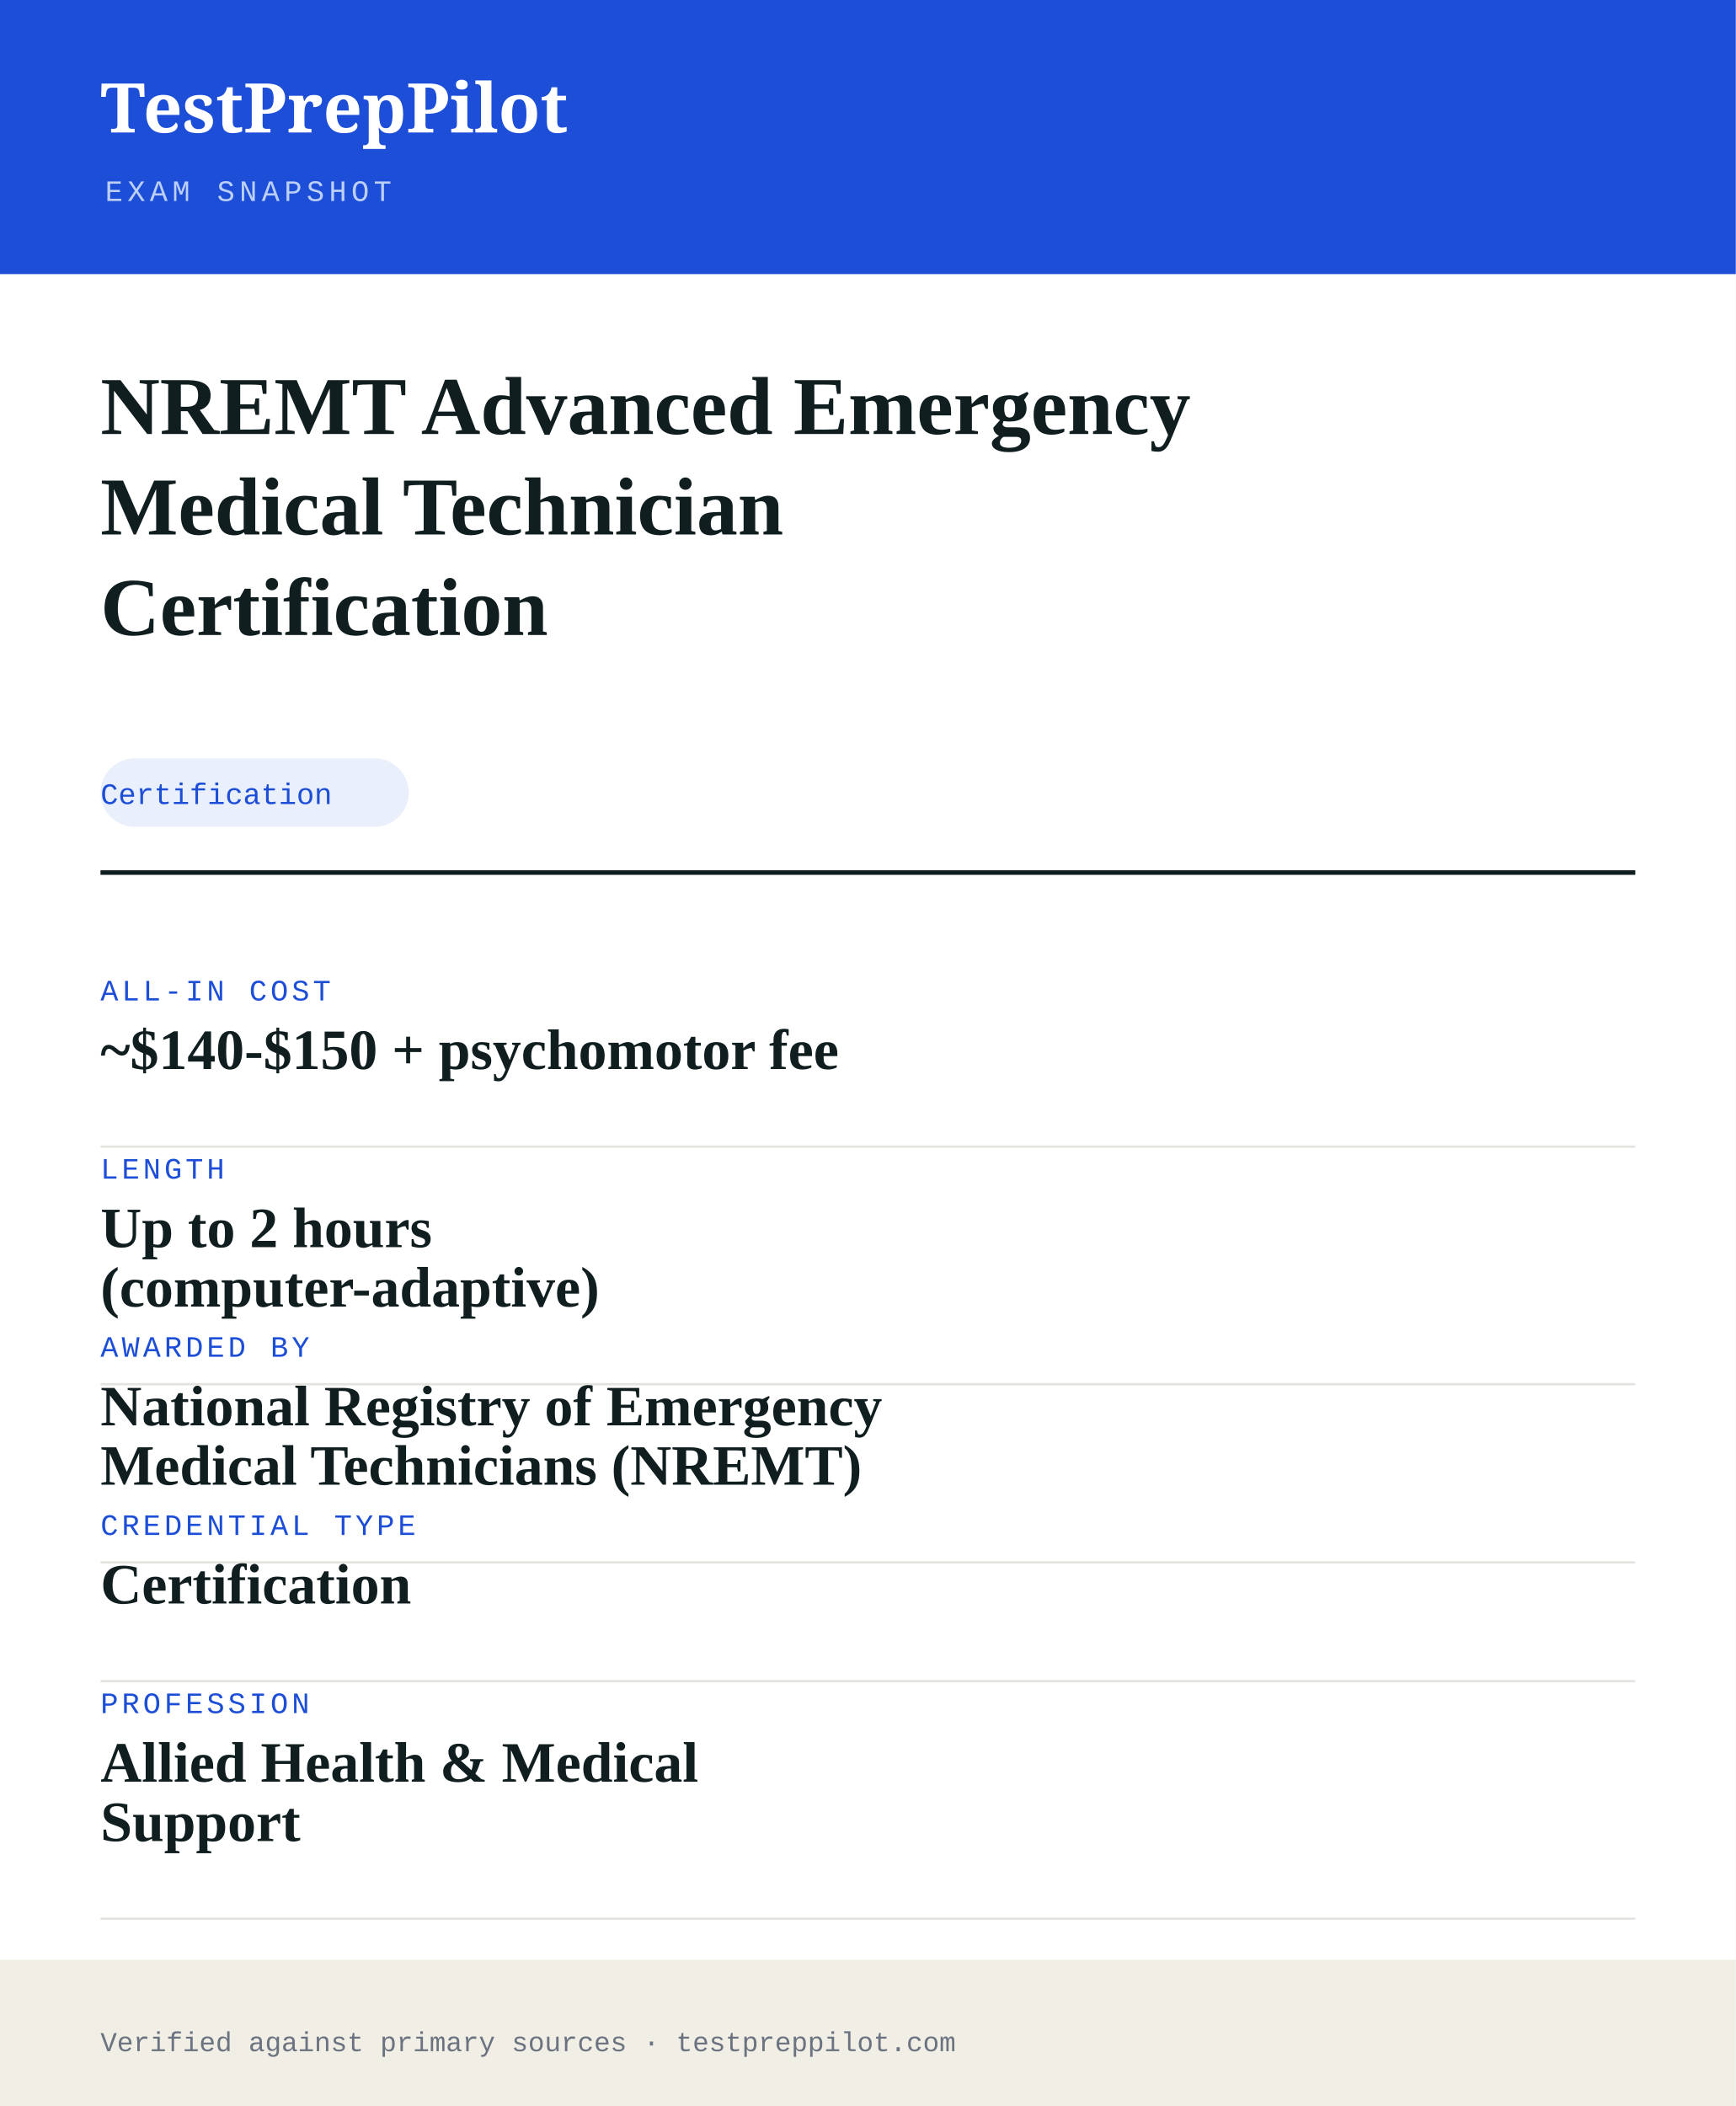
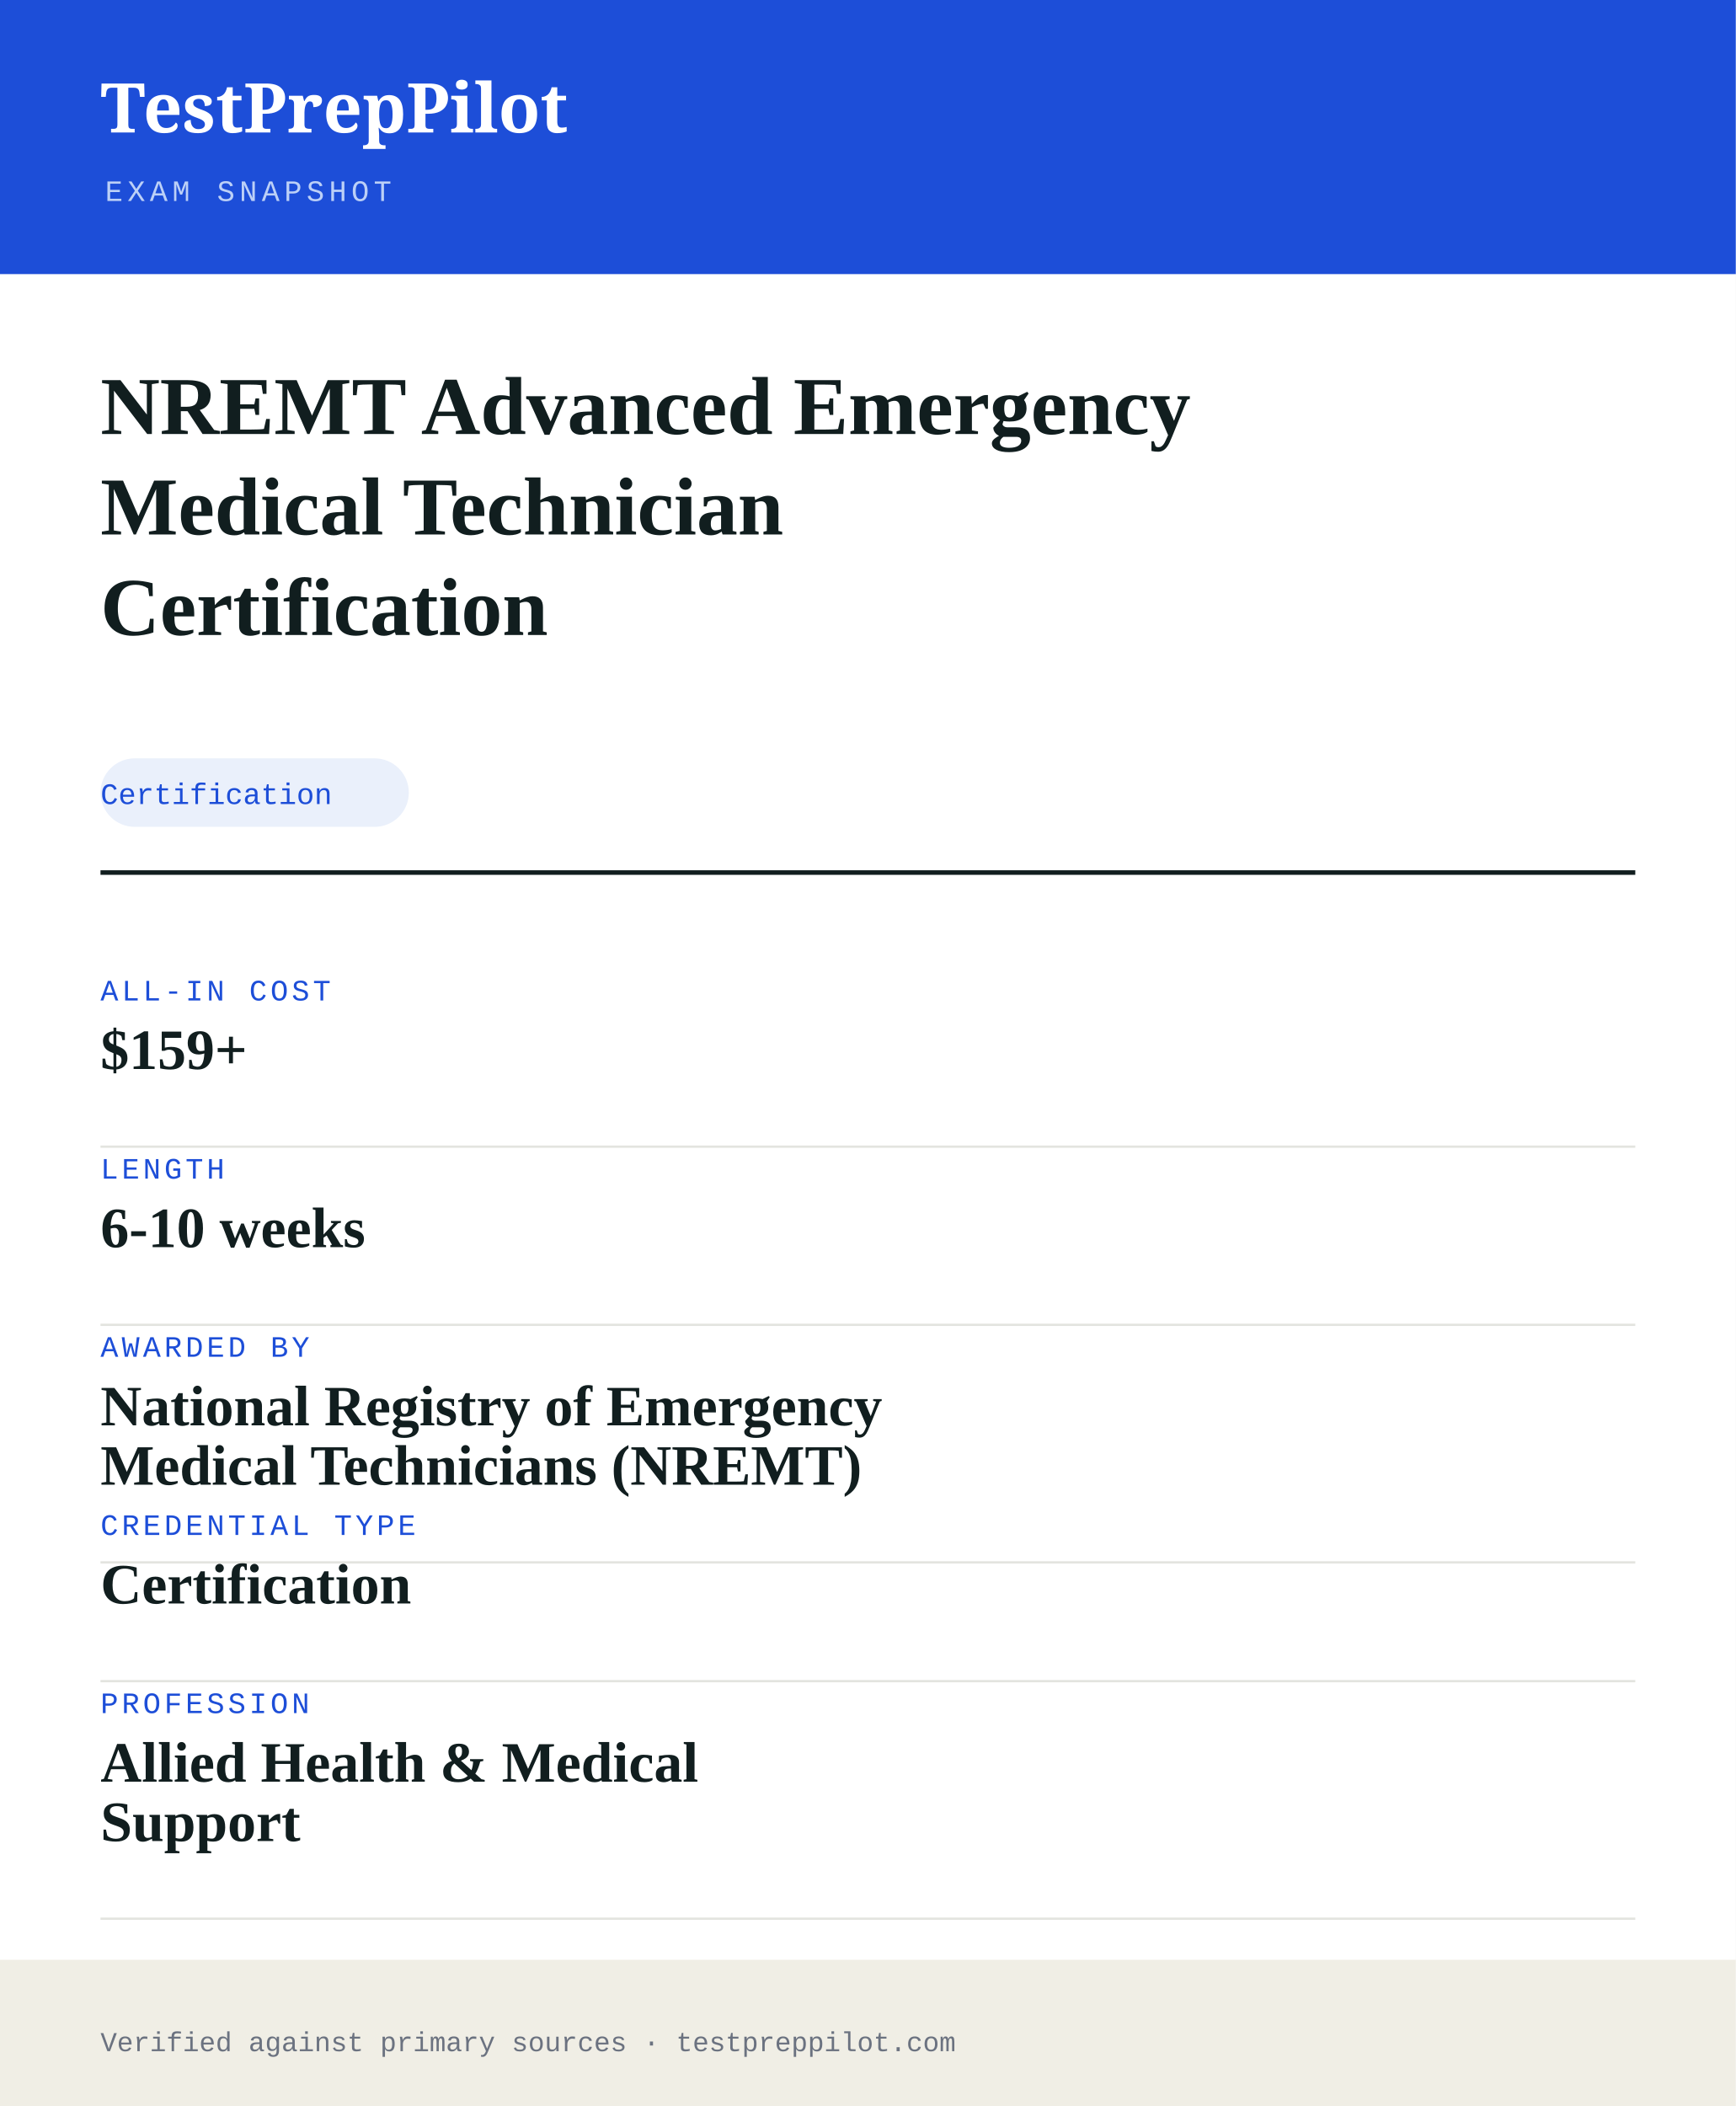
<svg xmlns="http://www.w3.org/2000/svg" width="760" height="922" viewBox="0 0 760 922" role="img" aria-label="NREMT Advanced Emergency Medical Technician Certification — quick facts">
  <rect width="760" height="922" fill="#ffffff" />
  <rect width="760" height="120" fill="#1d4ed8" />
  <text x="44" y="58" font-family="Georgia, serif" font-size="30" font-weight="700" fill="#ffffff">TestPrepPilot</text>
  <text x="46" y="88" font-family="'Courier New', monospace" font-size="13" letter-spacing="2" fill="#bcd0f7">EXAM SNAPSHOT</text>
  <text x="44" y="190" font-family="Georgia, 'Times New Roman', serif" font-size="36" font-weight="700" fill="#111e1f">NREMT Advanced Emergency</text>
  <text x="44" y="234" font-family="Georgia, 'Times New Roman', serif" font-size="36" font-weight="700" fill="#111e1f">Medical Technician</text>
  <text x="44" y="278" font-family="Georgia, 'Times New Roman', serif" font-size="36" font-weight="700" fill="#111e1f">Certification</text>
  <rect x="44" y="332" width="135" height="30" rx="15" fill="#eaf0fb" />
  <text x="44" y="352" font-family="'Courier New', monospace" font-size="13" fill="#1d4ed8">Certification</text>
  <line x1="44" y1="382" x2="716" y2="382" stroke="#111e1f" stroke-width="2" />
  <text x="44" y="438" font-family="'Courier New', monospace" font-size="13" letter-spacing="1.5" fill="#1d4ed8">ALL-IN COST</text>
-   <text x="44" y="468" font-family="Georgia, 'Times New Roman', serif" font-size="25" font-weight="700" fill="#111e1f">~$140-$150 + psychomotor fee</text>
+   <text x="44" y="468" font-family="Georgia, 'Times New Roman', serif" font-size="25" font-weight="700" fill="#111e1f">$159+</text>
  <line x1="44" y1="502" x2="716" y2="502" stroke="#e3e4df" stroke-width="1" />
  <text x="44" y="516" font-family="'Courier New', monospace" font-size="13" letter-spacing="1.5" fill="#1d4ed8">LENGTH</text>
-   <text x="44" y="546" font-family="Georgia, 'Times New Roman', serif" font-size="25" font-weight="700" fill="#111e1f">Up to 2 hours</text>
-   <text x="44" y="572" font-family="Georgia, 'Times New Roman', serif" font-size="25" font-weight="700" fill="#111e1f">(computer-adaptive)</text>
-   <line x1="44" y1="606" x2="716" y2="606" stroke="#e3e4df" stroke-width="1" />
+   <text x="44" y="546" font-family="Georgia, 'Times New Roman', serif" font-size="25" font-weight="700" fill="#111e1f">6-10 weeks</text>
+   <line x1="44" y1="580" x2="716" y2="580" stroke="#e3e4df" stroke-width="1" />
  <text x="44" y="594" font-family="'Courier New', monospace" font-size="13" letter-spacing="1.5" fill="#1d4ed8">AWARDED BY</text>
  <text x="44" y="624" font-family="Georgia, 'Times New Roman', serif" font-size="25" font-weight="700" fill="#111e1f">National Registry of Emergency</text>
  <text x="44" y="650" font-family="Georgia, 'Times New Roman', serif" font-size="25" font-weight="700" fill="#111e1f">Medical Technicians (NREMT)</text>
  <line x1="44" y1="684" x2="716" y2="684" stroke="#e3e4df" stroke-width="1" />
  <text x="44" y="672" font-family="'Courier New', monospace" font-size="13" letter-spacing="1.5" fill="#1d4ed8">CREDENTIAL TYPE</text>
  <text x="44" y="702" font-family="Georgia, 'Times New Roman', serif" font-size="25" font-weight="700" fill="#111e1f">Certification</text>
  <line x1="44" y1="736" x2="716" y2="736" stroke="#e3e4df" stroke-width="1" />
  <text x="44" y="750" font-family="'Courier New', monospace" font-size="13" letter-spacing="1.5" fill="#1d4ed8">PROFESSION</text>
  <text x="44" y="780" font-family="Georgia, 'Times New Roman', serif" font-size="25" font-weight="700" fill="#111e1f">Allied Health &amp; Medical</text>
  <text x="44" y="806" font-family="Georgia, 'Times New Roman', serif" font-size="25" font-weight="700" fill="#111e1f">Support</text>
  <line x1="44" y1="840" x2="716" y2="840" stroke="#e3e4df" stroke-width="1" />
  <rect x="0" y="858" width="760" height="64" fill="#f0eee5" />
  <text x="44" y="898" font-family="'Courier New', monospace" font-size="12" fill="#6b7280">Verified against primary sources · testpreppilot.com</text>
</svg>
